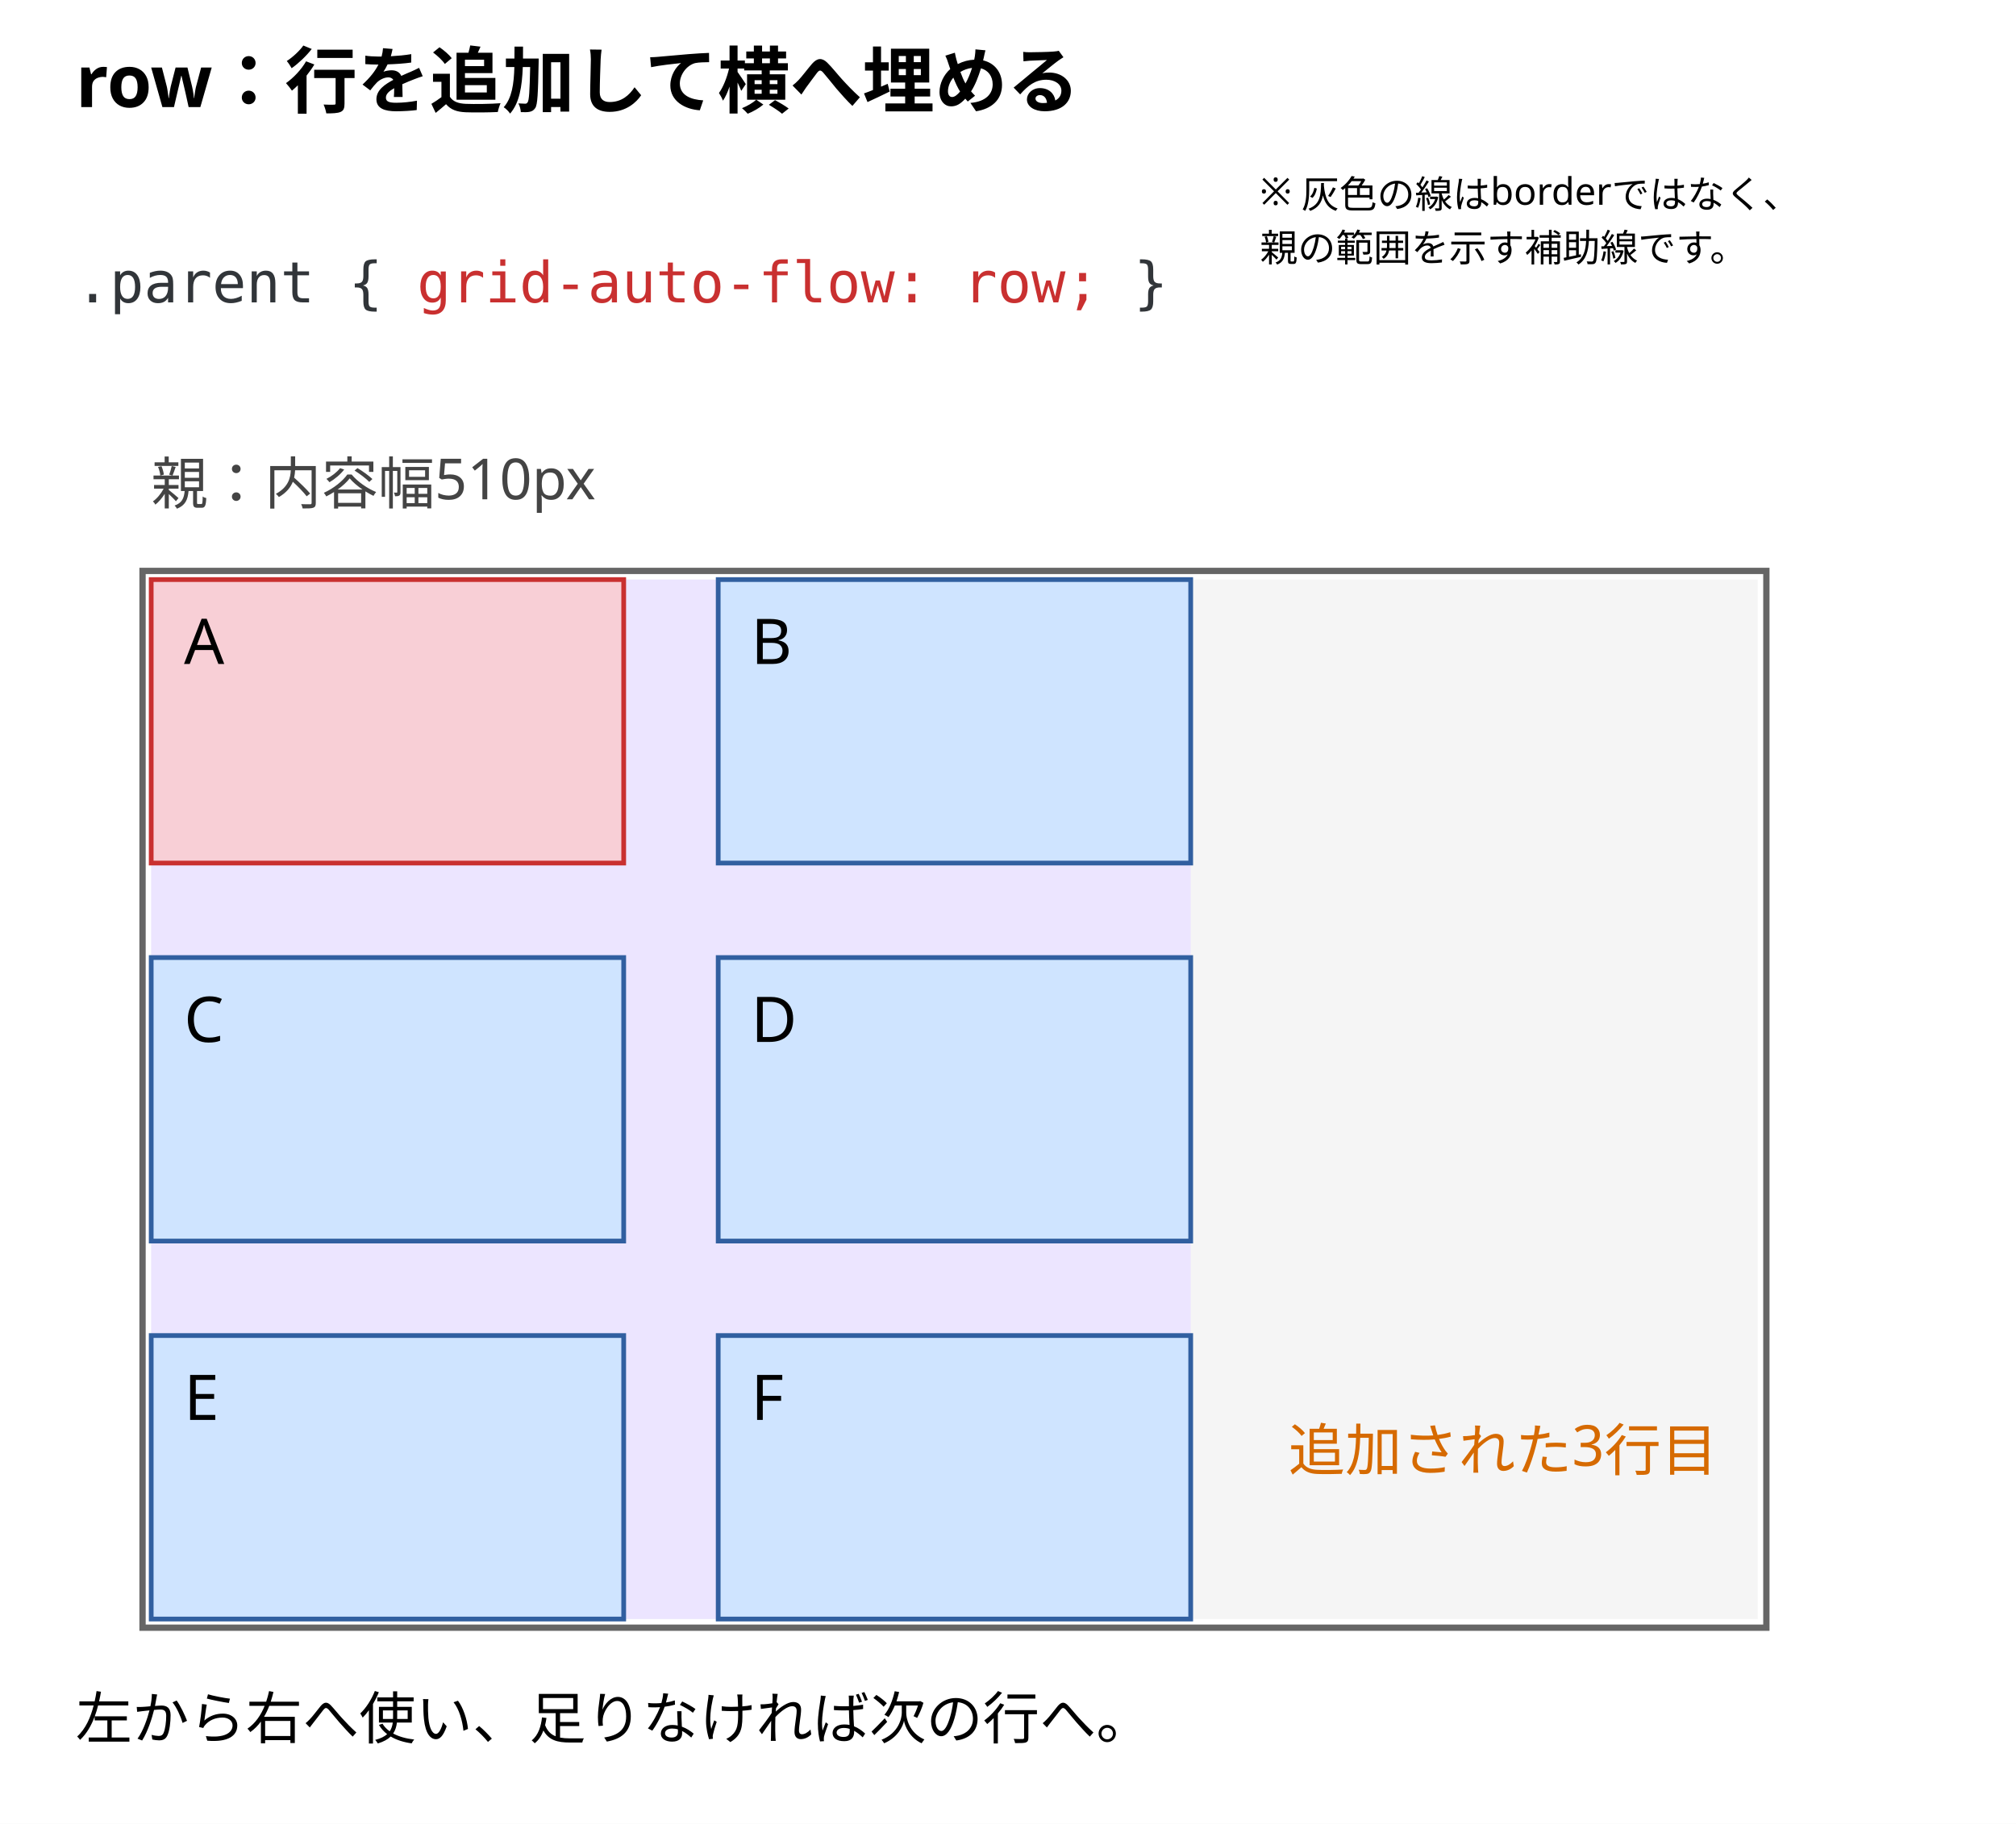
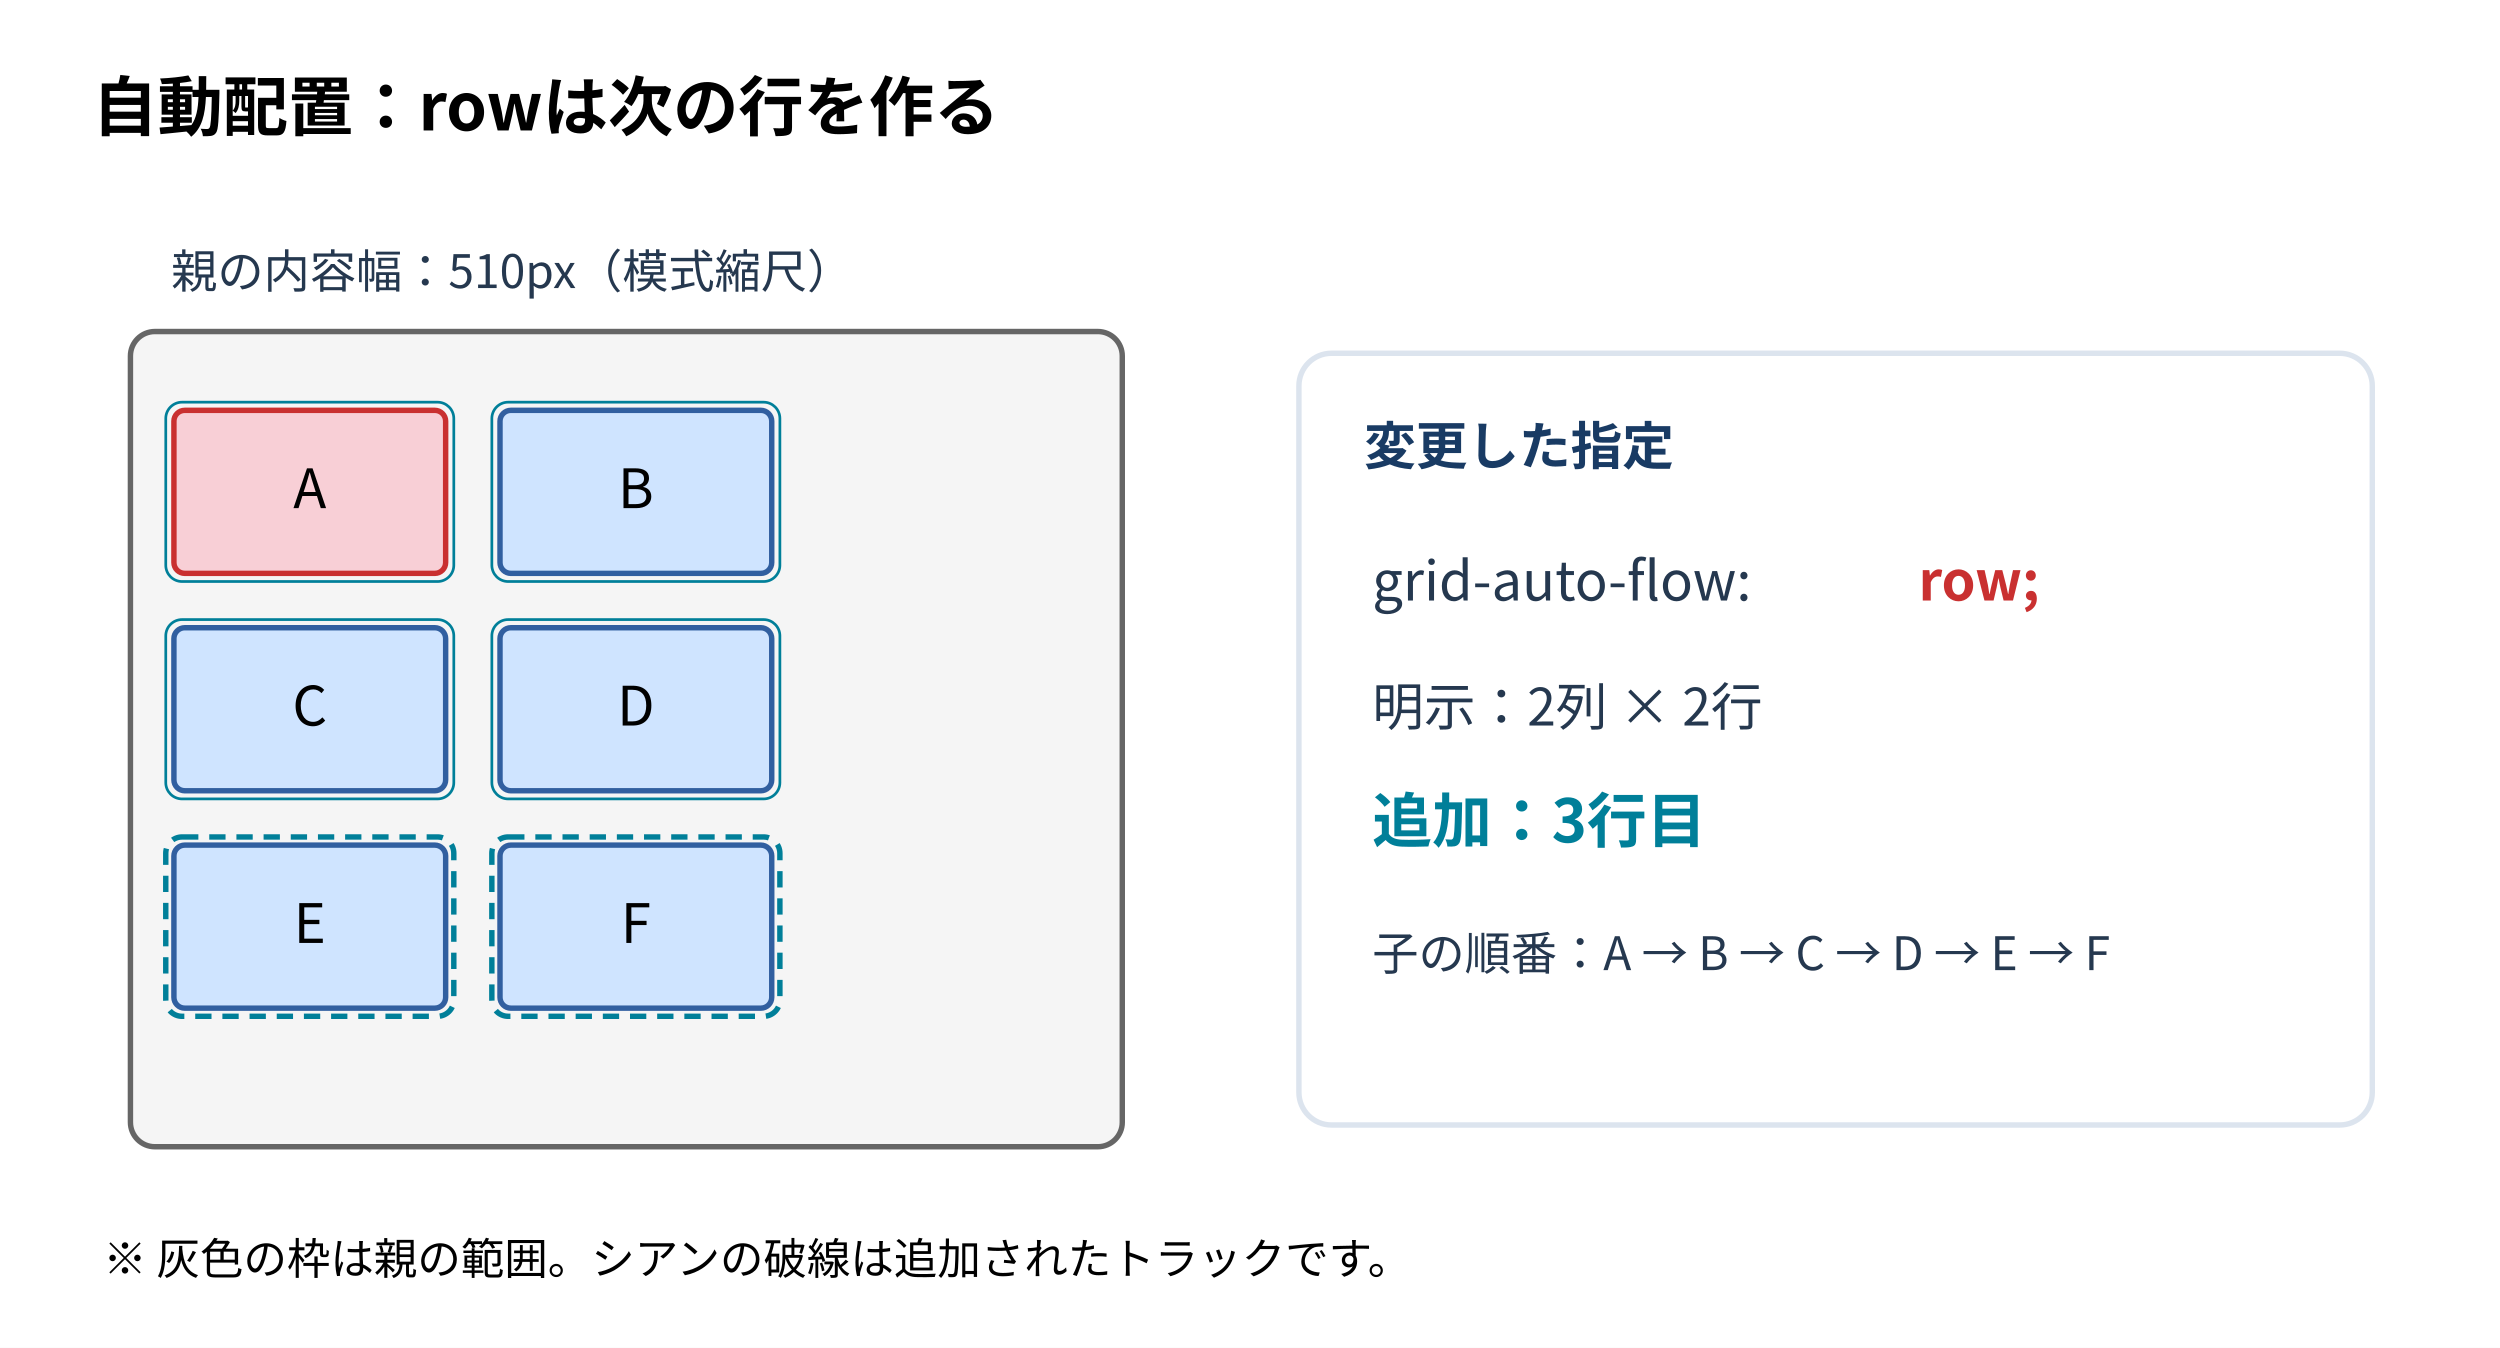
- <svg xmlns="http://www.w3.org/2000/svg" width="640" height="579" viewBox="0 0 640 579.0" role="img" aria-labelledby="title desc" style="max-width:100%;height:auto">
-   <style>text{font-family:Meiryo,"Yu Gothic",sans-serif;font-size:20px;font-weight:500;fill:#000000}.title{font-size:23px;font-weight:700;fill:#000000}.code{font-family:Consolas,Meiryo,monospace;font-size:18px;fill:#313539}.small{font-size:18px}.parent-label{fill:#444444}.column{fill:#007F99}.row{fill:#D66A00}.gap{fill:#7C3AED}.status{fill:#000000}.track{fill:none;stroke:#007F99;stroke-width:1.5}.edge{stroke:#666666;stroke-width:2;stroke-opacity:1;stroke-dasharray:none}.motion{display:inline}.still{display:none}@media(prefers-reduced-motion:reduce){.motion{display:none}.still{display:inline}}.code .active-css{fill:#c93030}.gap-region{fill:#ECE5FF;stroke:none}.parent-note{font-size:12px;fill:#000000}</style>
-   <rect width="640" height="579.0" fill="#ffffff" />
-   <text x="24" y="34" class="title">row：行を追加して横へ埋める</text>
-   <text x="24" y="96.0" class="code">.parent { <tspan class="active-css">grid-auto-flow: row;</tspan> }</text>
-   <text x="48" y="160.0" class="small parent-label">親：内容幅510px</text>
-   <rect x="48.0" y="184.0" width="510.0" height="330.0" fill="#f5f5f5" />
-   <rect class="gap-region" fill="#ECE5FF" stroke="none" x="198.0" y="184.0" width="30.0" height="330.0" />
-   <rect class="gap-region" fill="#ECE5FF" stroke="none" x="48.0" y="274.0" width="330.0" height="30.0" />
-   <rect class="gap-region" fill="#ECE5FF" stroke="none" x="48.0" y="394.0" width="330.0" height="30.0" />
-   <rect data-child="A" x="48.0" y="184.0" width="150" height="90" fill="#f8cfd6" stroke="#c93030" stroke-width="1.5" />
-   <text x="58.417" y="210.786" class="">A</text>
-   <rect data-child="B" x="228.0" y="184.0" width="150" height="90" fill="#cfe4ff" stroke="#315fa0" stroke-width="1.5" />
-   <text x="238.417" y="210.786" class="">B</text>
-   <rect data-child="C" x="48.0" y="304.0" width="150" height="90" fill="#cfe4ff" stroke="#315fa0" stroke-width="1.5" />
-   <text x="58.417" y="330.786" class="">C</text>
-   <rect data-child="D" x="228.0" y="304.0" width="150" height="90" fill="#cfe4ff" stroke="#315fa0" stroke-width="1.5" />
-   <text x="238.417" y="330.786" class="">D</text>
-   <rect data-child="E" x="48.0" y="424.0" width="150" height="90" fill="#cfe4ff" stroke="#315fa0" stroke-width="1.5" />
-   <text x="58.417" y="450.786" class="">E</text>
-   <rect data-child="F" x="228.0" y="424.0" width="150" height="90" fill="#cfe4ff" stroke="#315fa0" stroke-width="1.5" />
-   <text x="238.417" y="450.786" class="">F</text>
-   <text x="409.034" y="466.857" class="small row">追加された3行目</text>
-   <text x="24" y="552.0" class="small">左から右へ使い、足りなければ次の行へ。</text>
-   <rect x="45.25" y="181.25" width="515.5" height="335.5" fill="none" class="edge" data-parent-boundary="true" data-outline-offset="2.75" data-outline-gap="1" />
-   <g class="parent-note-block" data-layout-shift="24">
-     <text x="400" y="65" class="parent-note">※ 灰色の線はborderではなく、</text>
-     <text x="400" y="83" class="parent-note">親の範囲を示す補助線です。</text>
-   </g>
+ <svg xmlns="http://www.w3.org/2000/svg" width="760" height="409.74" viewBox="0 0 920 496" role="img" aria-labelledby="title desc" style="max-width:100%">
+   <style>text{font-family:'Noto Sans CJK JP','Noto Sans JP','Yu Gothic','Meiryo',sans-serif;dominant-baseline:auto}.mono{font-family:Consolas,'Noto Sans Mono',monospace}</style>
+   <rect x="0" y="0" width="920" height="496" rx="0" fill="#ffffff" stroke="none" stroke-width="1" />
+   <text x="34" y="48" font-size="24" fill="#000000" font-weight="700">自動配置：rowは次の行を作る</text>
+   <rect x="48" y="122" width="365" height="300" rx="9" fill="#F5F5F5" stroke="#666666" stroke-width="2" />
+   <text x="63" y="106" font-size="17" fill="#25384F" font-weight="400">親の内容幅：510px（模式縮尺）</text>
+   <rect x="61" y="148" width="106" height="66" rx="6" fill="none" stroke="#007F99" stroke-width="1" />
+   <rect x="181" y="148" width="106" height="66" rx="6" fill="none" stroke="#007F99" stroke-width="1" />
+   <rect x="61" y="228" width="106" height="66" rx="6" fill="none" stroke="#007F99" stroke-width="1" />
+   <rect x="181" y="228" width="106" height="66" rx="6" fill="none" stroke="#007F99" stroke-width="1" />
+   <rect x="61" y="308" width="106" height="66" rx="6" fill="none" stroke="#007F99" stroke-width="2" stroke-dasharray="6 4" />
+   <rect x="181" y="308" width="106" height="66" rx="6" fill="none" stroke="#007F99" stroke-width="2" stroke-dasharray="6 4" />
+   <rect x="64" y="151" width="100" height="60" rx="4" fill="#f8cfd6" stroke="#c93030" stroke-width="2" />
+   <text x="114.0" y="187" font-size="20" fill="#000000" font-weight="400" text-anchor="middle">A</text>
+   <rect x="184" y="151" width="100" height="60" rx="4" fill="#cfe4ff" stroke="#315fa0" stroke-width="2" />
+   <text x="234.0" y="187" font-size="20" fill="#000000" font-weight="400" text-anchor="middle">B</text>
+   <rect x="64" y="231" width="100" height="60" rx="4" fill="#cfe4ff" stroke="#315fa0" stroke-width="2" />
+   <text x="114.0" y="267" font-size="20" fill="#000000" font-weight="400" text-anchor="middle">C</text>
+   <rect x="184" y="231" width="100" height="60" rx="4" fill="#cfe4ff" stroke="#315fa0" stroke-width="2" />
+   <text x="234.0" y="267" font-size="20" fill="#000000" font-weight="400" text-anchor="middle">D</text>
+   <rect x="64" y="311" width="100" height="60" rx="4" fill="#cfe4ff" stroke="#315fa0" stroke-width="2" />
+   <text x="114.0" y="347" font-size="20" fill="#000000" font-weight="400" text-anchor="middle">E</text>
+   <rect x="184" y="311" width="100" height="60" rx="4" fill="#cfe4ff" stroke="#315fa0" stroke-width="2" />
+   <text x="234.0" y="347" font-size="20" fill="#000000" font-weight="400" text-anchor="middle">F</text>
+   <rect x="478" y="130" width="395" height="284" rx="12" fill="#ffffff" stroke="#DCE4EE" stroke-width="2" />
+   <text x="502" y="171" font-size="19" fill="#193B64" font-weight="700">変更した指定</text>
+   <text x="505" y="221" font-size="20" fill="#25384F" font-weight="400">grid-auto-flow:</text>
+   <text x="706" y="221" font-size="20" fill="#c93030" font-weight="700">row;</text>
+   <text x="505" y="267" font-size="19" fill="#25384F" font-weight="400">明示：2列 × 2行</text>
+   <text x="505" y="310" font-size="22" fill="#007F99" font-weight="700">追加：3行目</text>
+   <text x="505" y="357" font-size="17" fill="#25384F" font-weight="400">子の順番：A → B → C → D → E → F</text>
+   <text x="38" y="469" font-size="16" fill="#000000" font-weight="400">※ 灰色の枠は親の範囲。シアンの破線は追加されたトラックです。</text>
</svg>
